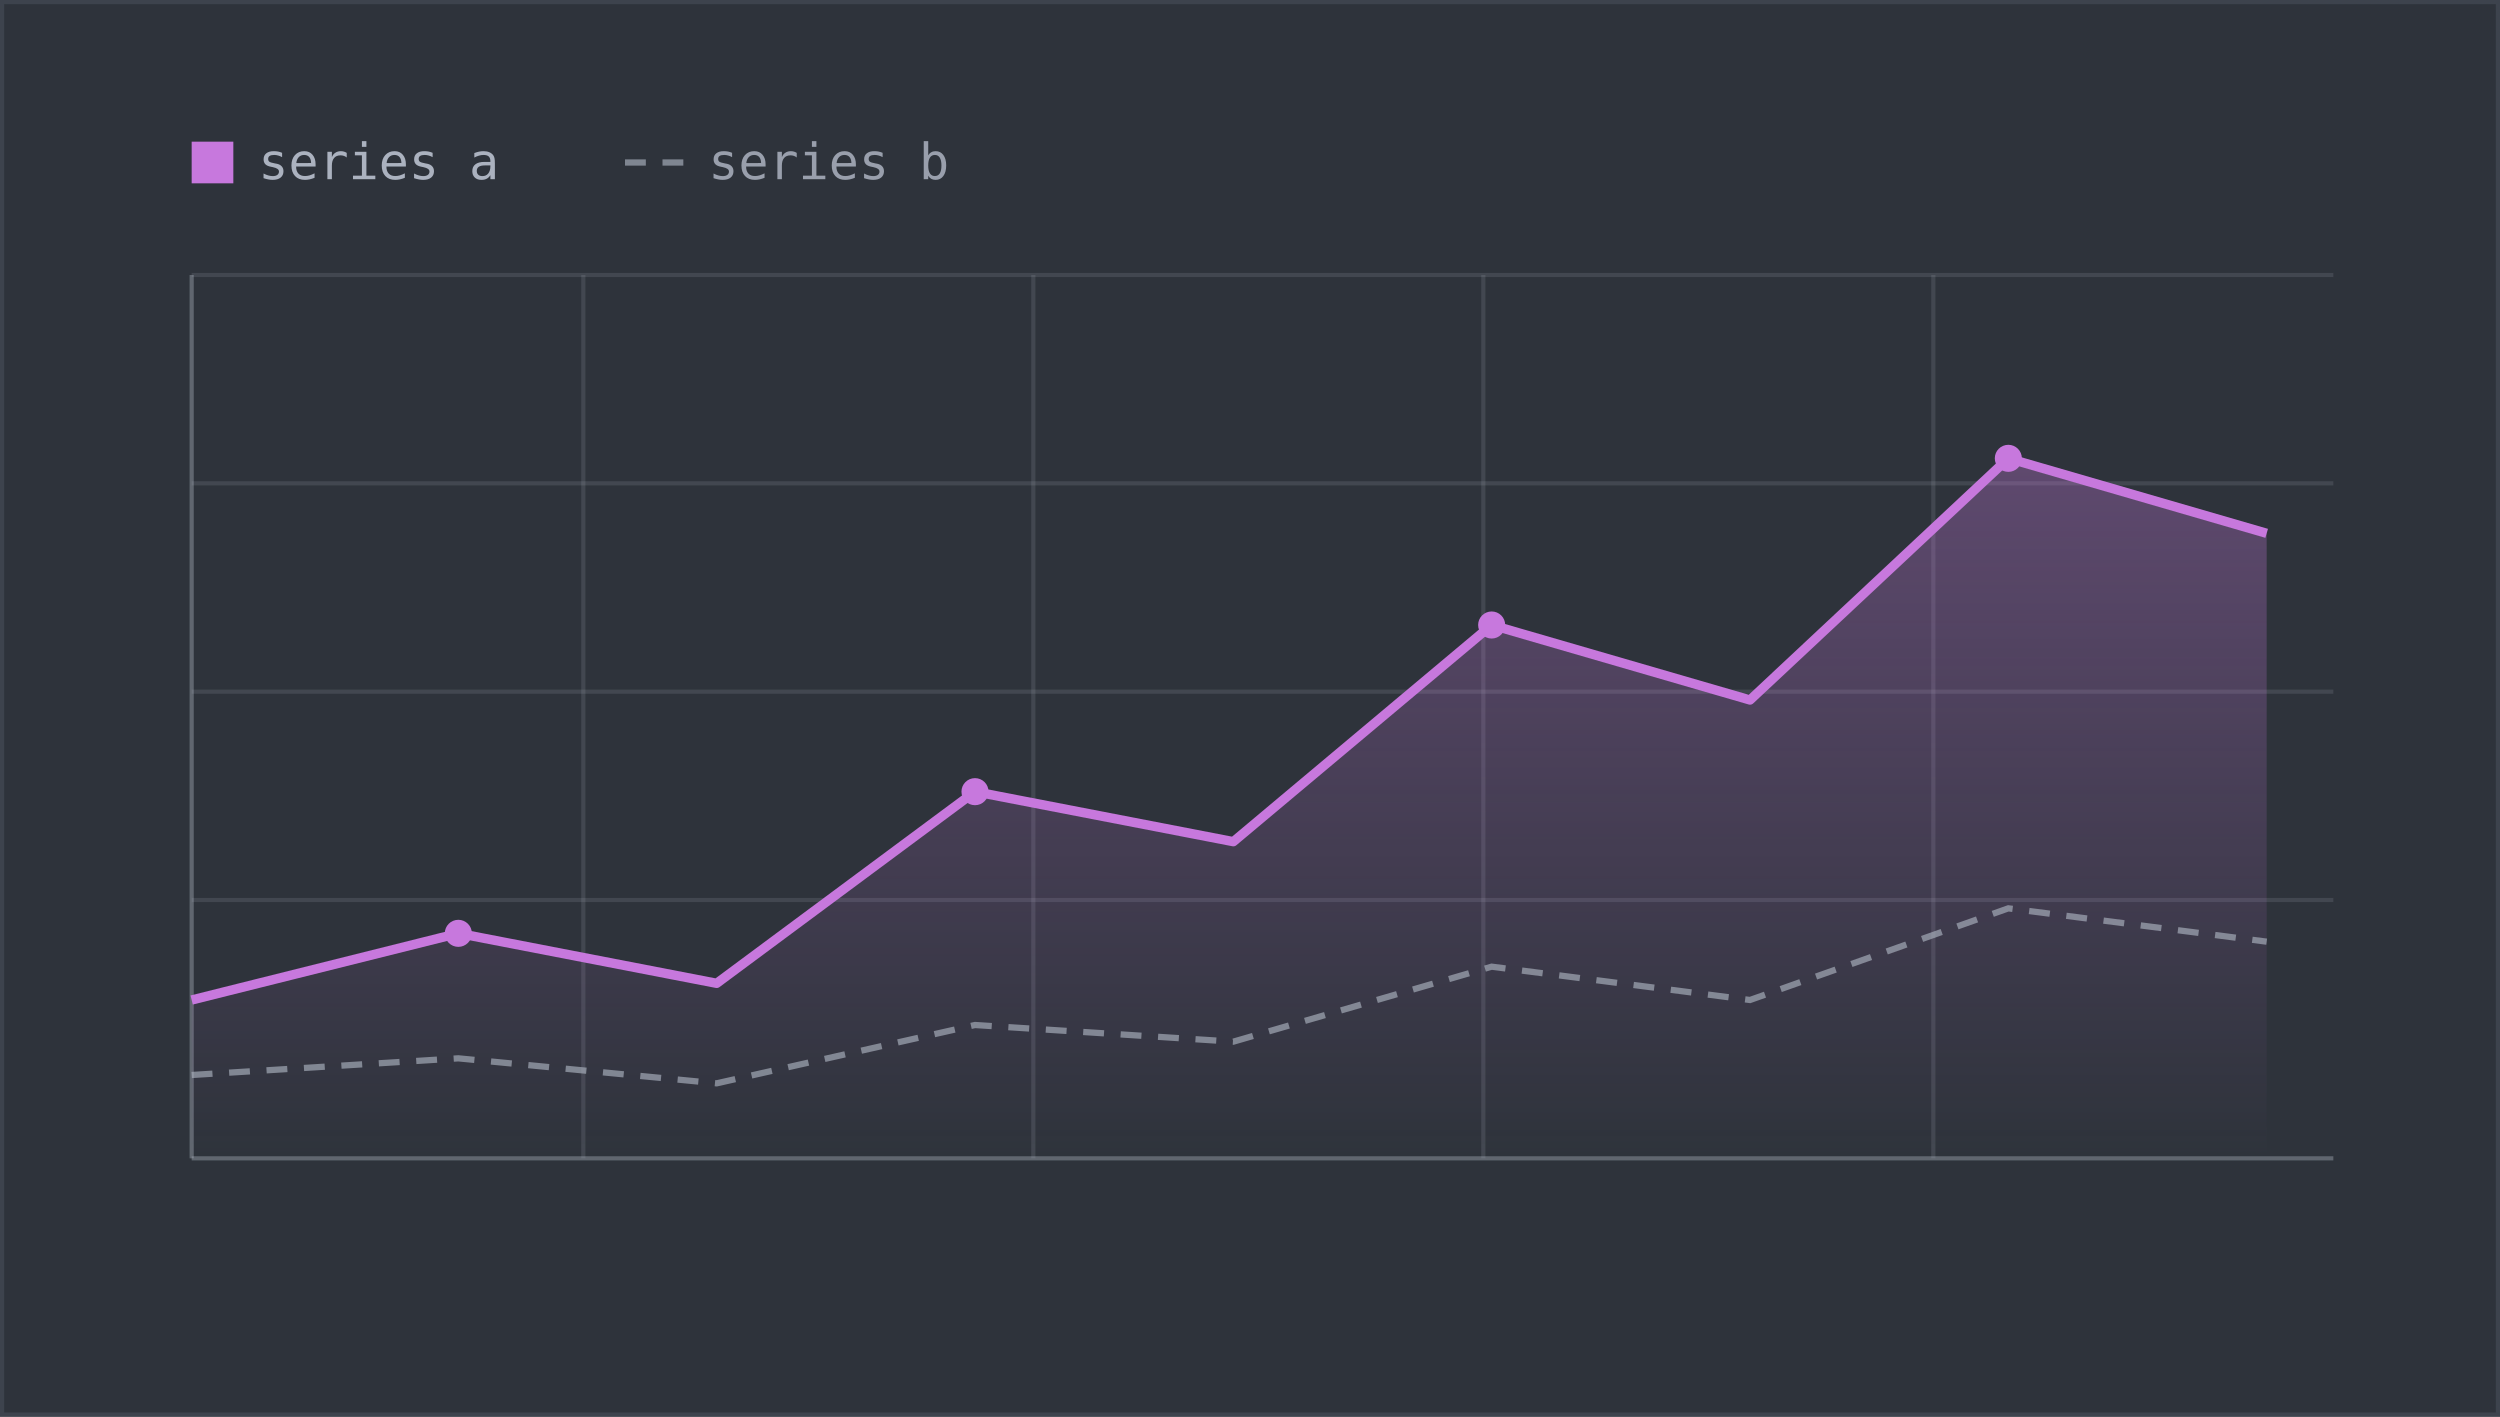
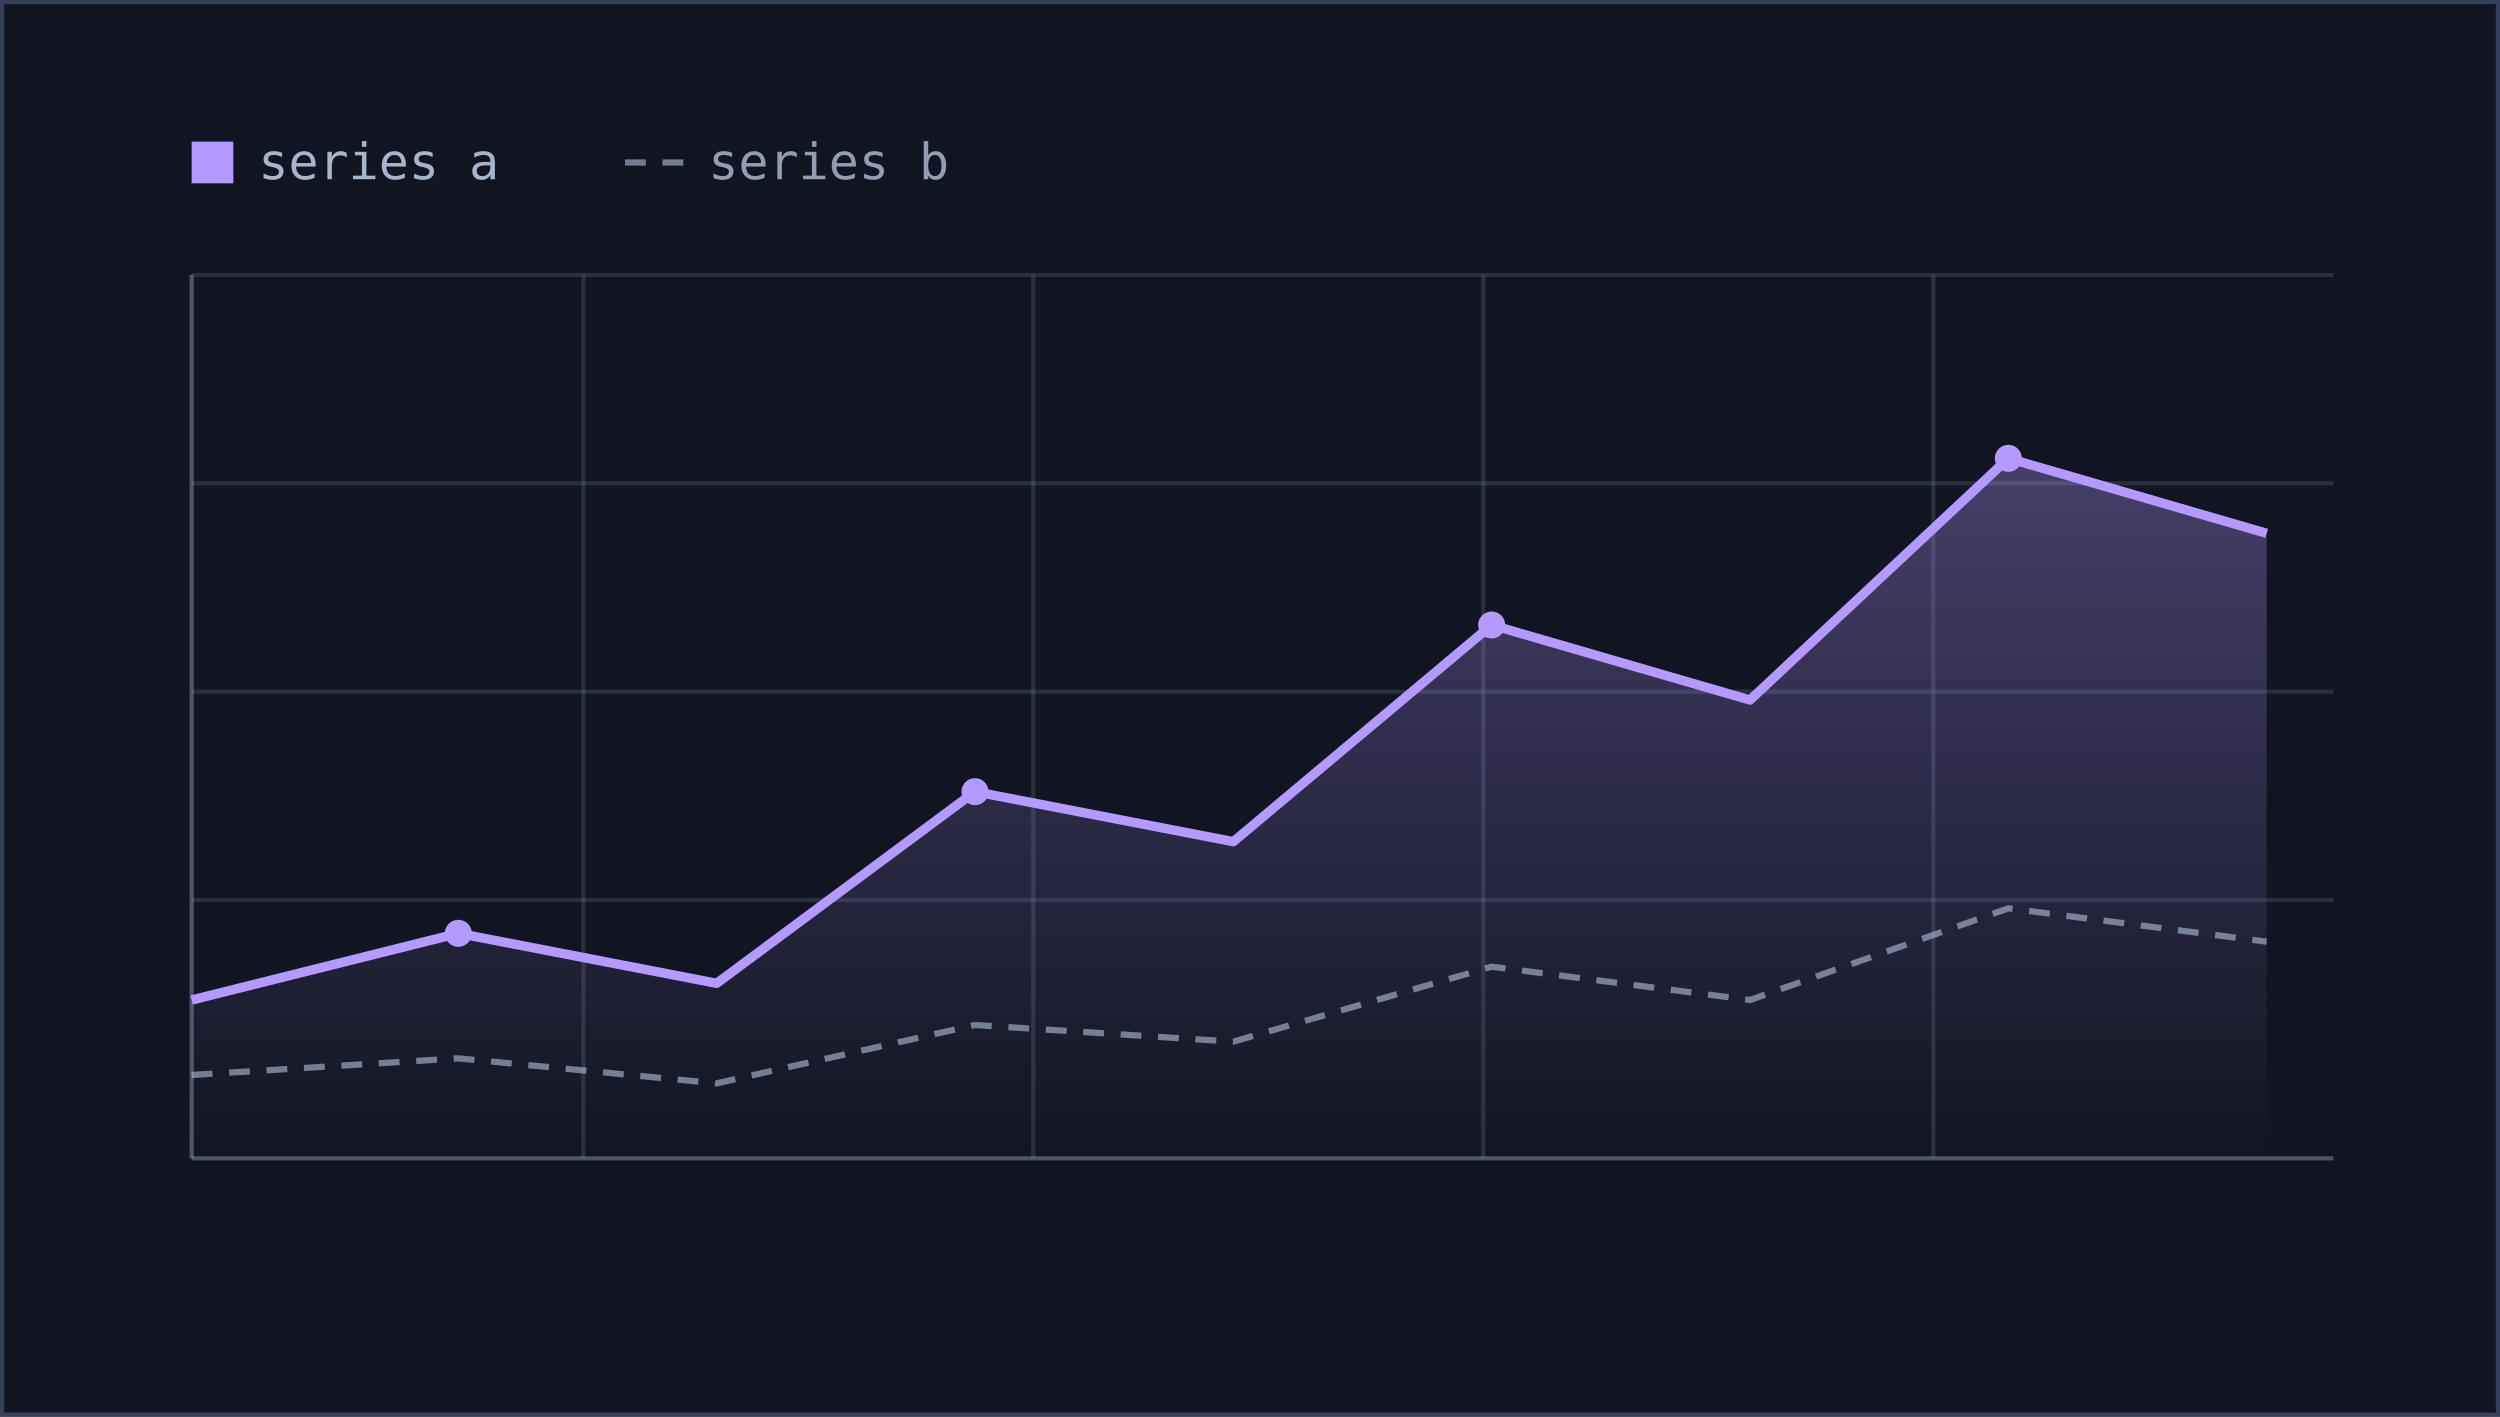
<svg xmlns="http://www.w3.org/2000/svg" viewBox="0 0 600 340" width="600" height="340" role="img" aria-label="Abstract timeseries dashboard with two trend lines over a gridded chart">
  <defs>
    <linearGradient id="p2-fill" x1="0" y1="0" x2="0" y2="1">
-       <stop offset="0%" stop-color="#C778DD" stop-opacity="0.32" />
-       <stop offset="100%" stop-color="#C778DD" stop-opacity="0" />
+       <stop offset="0%" stop-color="#B49AFF" stop-opacity="0.32" />
+       <stop offset="100%" stop-color="#B49AFF" stop-opacity="0" />
    </linearGradient>
  </defs>
-   <rect width="600" height="340" fill="#2E333B" />
-   <rect x="0.5" y="0.5" width="599" height="339" fill="none" stroke="#3D434D" />
-   <g stroke="#ABB2BF" stroke-opacity="0.16">
+   <rect width="600" height="340" fill="#111522" />
+   <rect x="0.5" y="0.5" width="599" height="339" fill="none" stroke="#35415A" />
+   <g stroke="#A6B5CD" stroke-opacity="0.16">
    <line x1="46" y1="66" x2="46" y2="278" stroke-opacity="0.4" />
    <line x1="46" y1="278" x2="560" y2="278" stroke-opacity="0.4" />
    <line x1="46" y1="66" x2="560" y2="66" />
    <line x1="46" y1="116" x2="560" y2="116" />
    <line x1="46" y1="166" x2="560" y2="166" />
    <line x1="46" y1="216" x2="560" y2="216" />
    <line x1="140" y1="66" x2="140" y2="278" />
    <line x1="248" y1="66" x2="248" y2="278" />
    <line x1="356" y1="66" x2="356" y2="278" />
    <line x1="464" y1="66" x2="464" y2="278" />
  </g>
  <path d="M46 240 L 110 224 L 172 236 L 234 190 L 296 202 L 358 150 L 420 168 L 482 110 L 544 128 L 544 278 L 46 278 Z" fill="url(#p2-fill)" stroke="none" />
-   <path class="data-path" d="M46 240 L 110 224 L 172 236 L 234 190 L 296 202 L 358 150 L 420 168 L 482 110 L 544 128" fill="none" stroke="#C778DD" stroke-width="2.25" stroke-linejoin="round" />
-   <g fill="#C778DD">
+   <path class="data-path" d="M46 240 L 110 224 L 172 236 L 234 190 L 296 202 L 358 150 L 420 168 L 482 110 L 544 128" fill="none" stroke="#B49AFF" stroke-width="2.25" stroke-linejoin="round" />
+   <g fill="#B49AFF">
    <circle cx="110" cy="224" r="3.25" />
    <circle cx="234" cy="190" r="3.25" />
    <circle cx="358" cy="150" r="3.25" />
    <circle cx="482" cy="110" r="3.25" />
  </g>
-   <path d="M46 258 L 110 254 L 172 260 L 234 246 L 296 250 L 358 232 L 420 240 L 482 218 L 544 226" fill="none" stroke="#ABB2BF" stroke-width="1.5" stroke-dasharray="5 4" opacity="0.65" />
-   <g font-family="'Fira Code', monospace" font-size="12" fill="#ABB2BF">
-     <rect x="46" y="34" width="10" height="10" fill="#C778DD" />
+   <path d="M46 258 L 110 254 L 172 260 L 234 246 L 296 250 L 358 232 L 420 240 L 482 218 L 544 226" fill="none" stroke="#A6B5CD" stroke-width="1.5" stroke-dasharray="5 4" opacity="0.65" />
+   <g font-family="'Fira Code', monospace" font-size="12" fill="#A6B5CD">
+     <rect x="46" y="34" width="10" height="10" fill="#B49AFF" />
    <text x="62" y="43">series a</text>
-     <line x1="150" y1="39" x2="164" y2="39" stroke="#ABB2BF" stroke-width="1.5" stroke-dasharray="5 4" opacity="0.65" />
+     <line x1="150" y1="39" x2="164" y2="39" stroke="#A6B5CD" stroke-width="1.5" stroke-dasharray="5 4" opacity="0.65" />
    <text x="170" y="43" opacity="0.85">series b</text>
  </g>
</svg>
